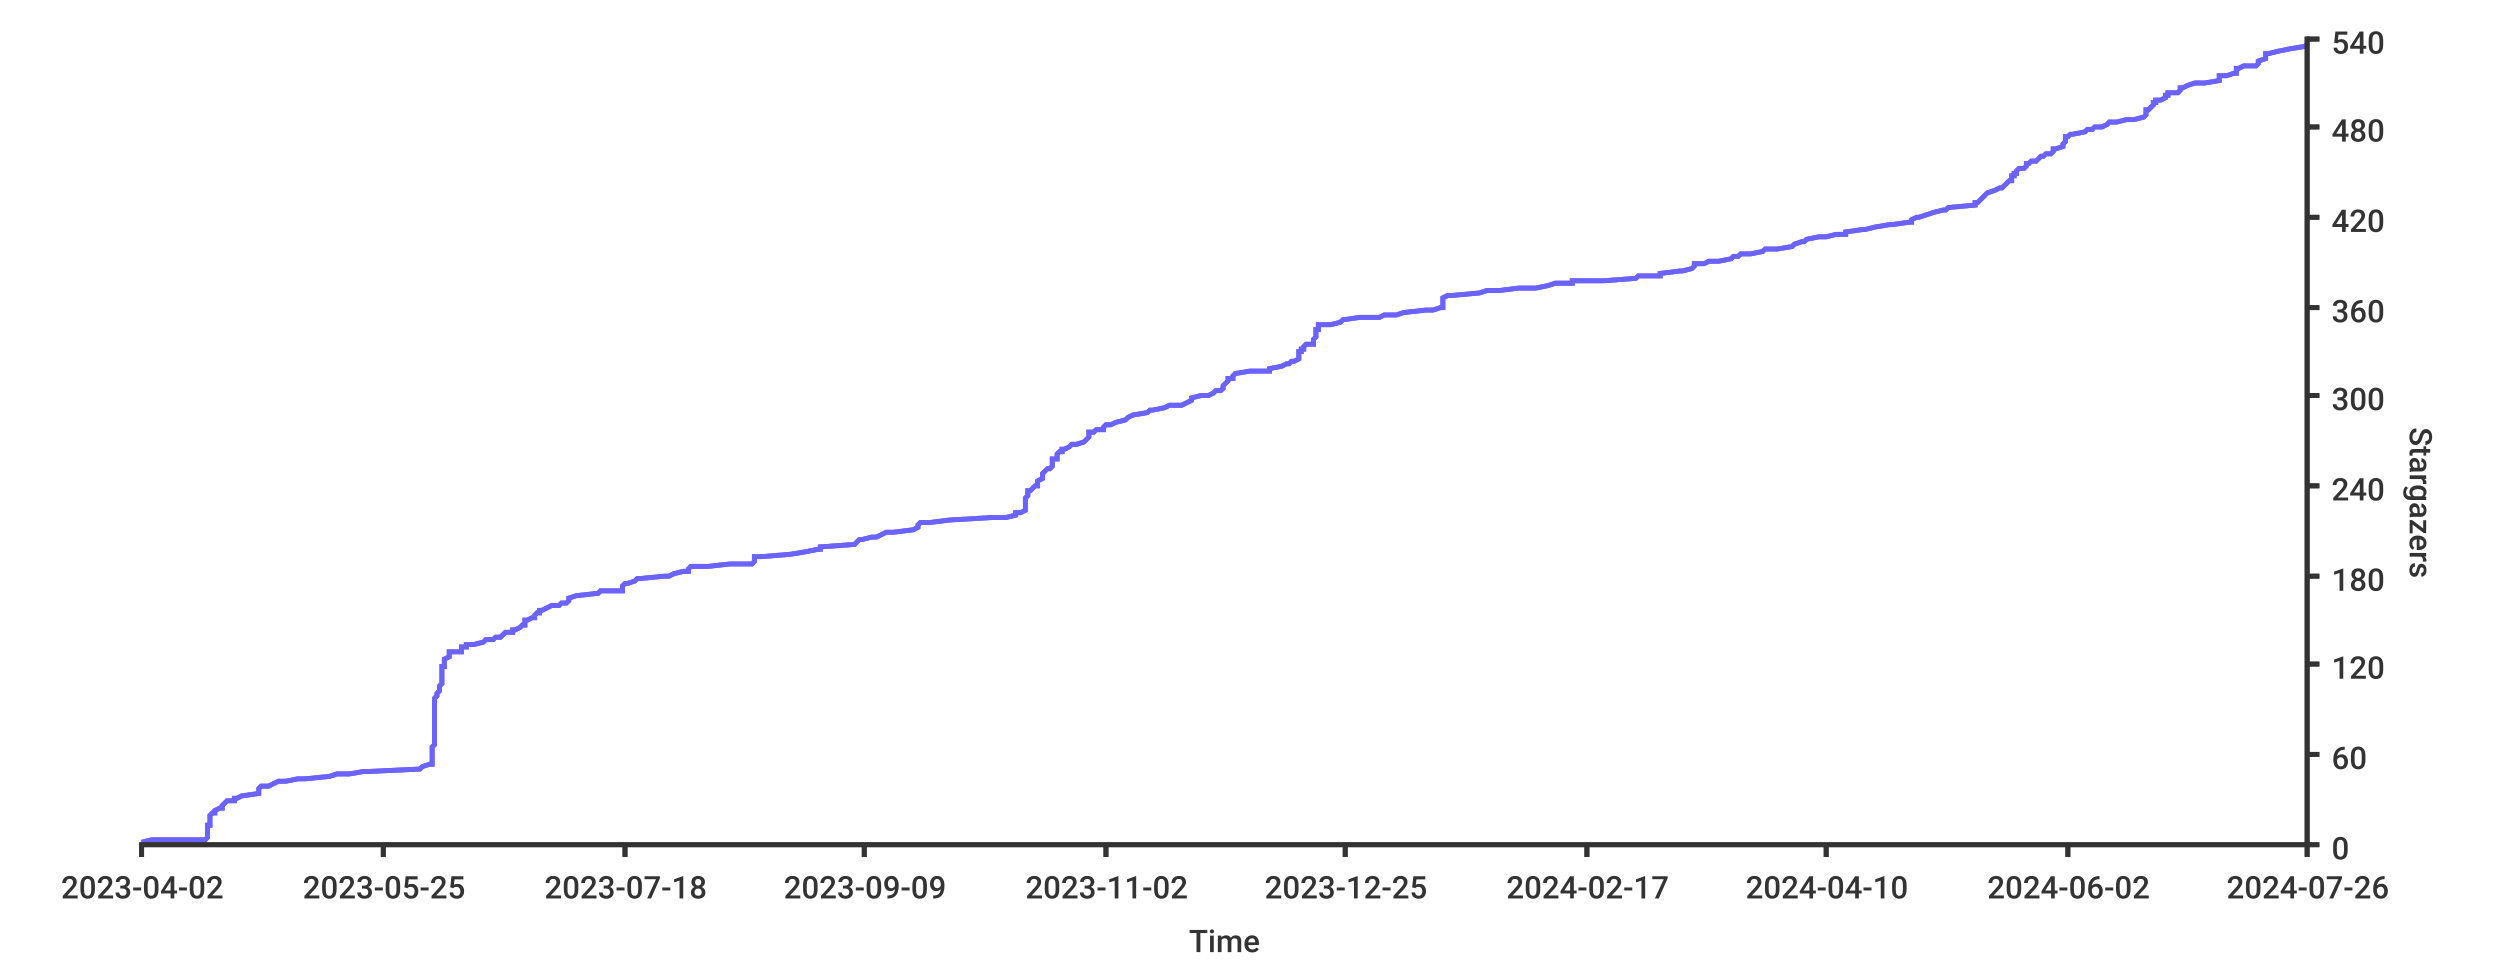
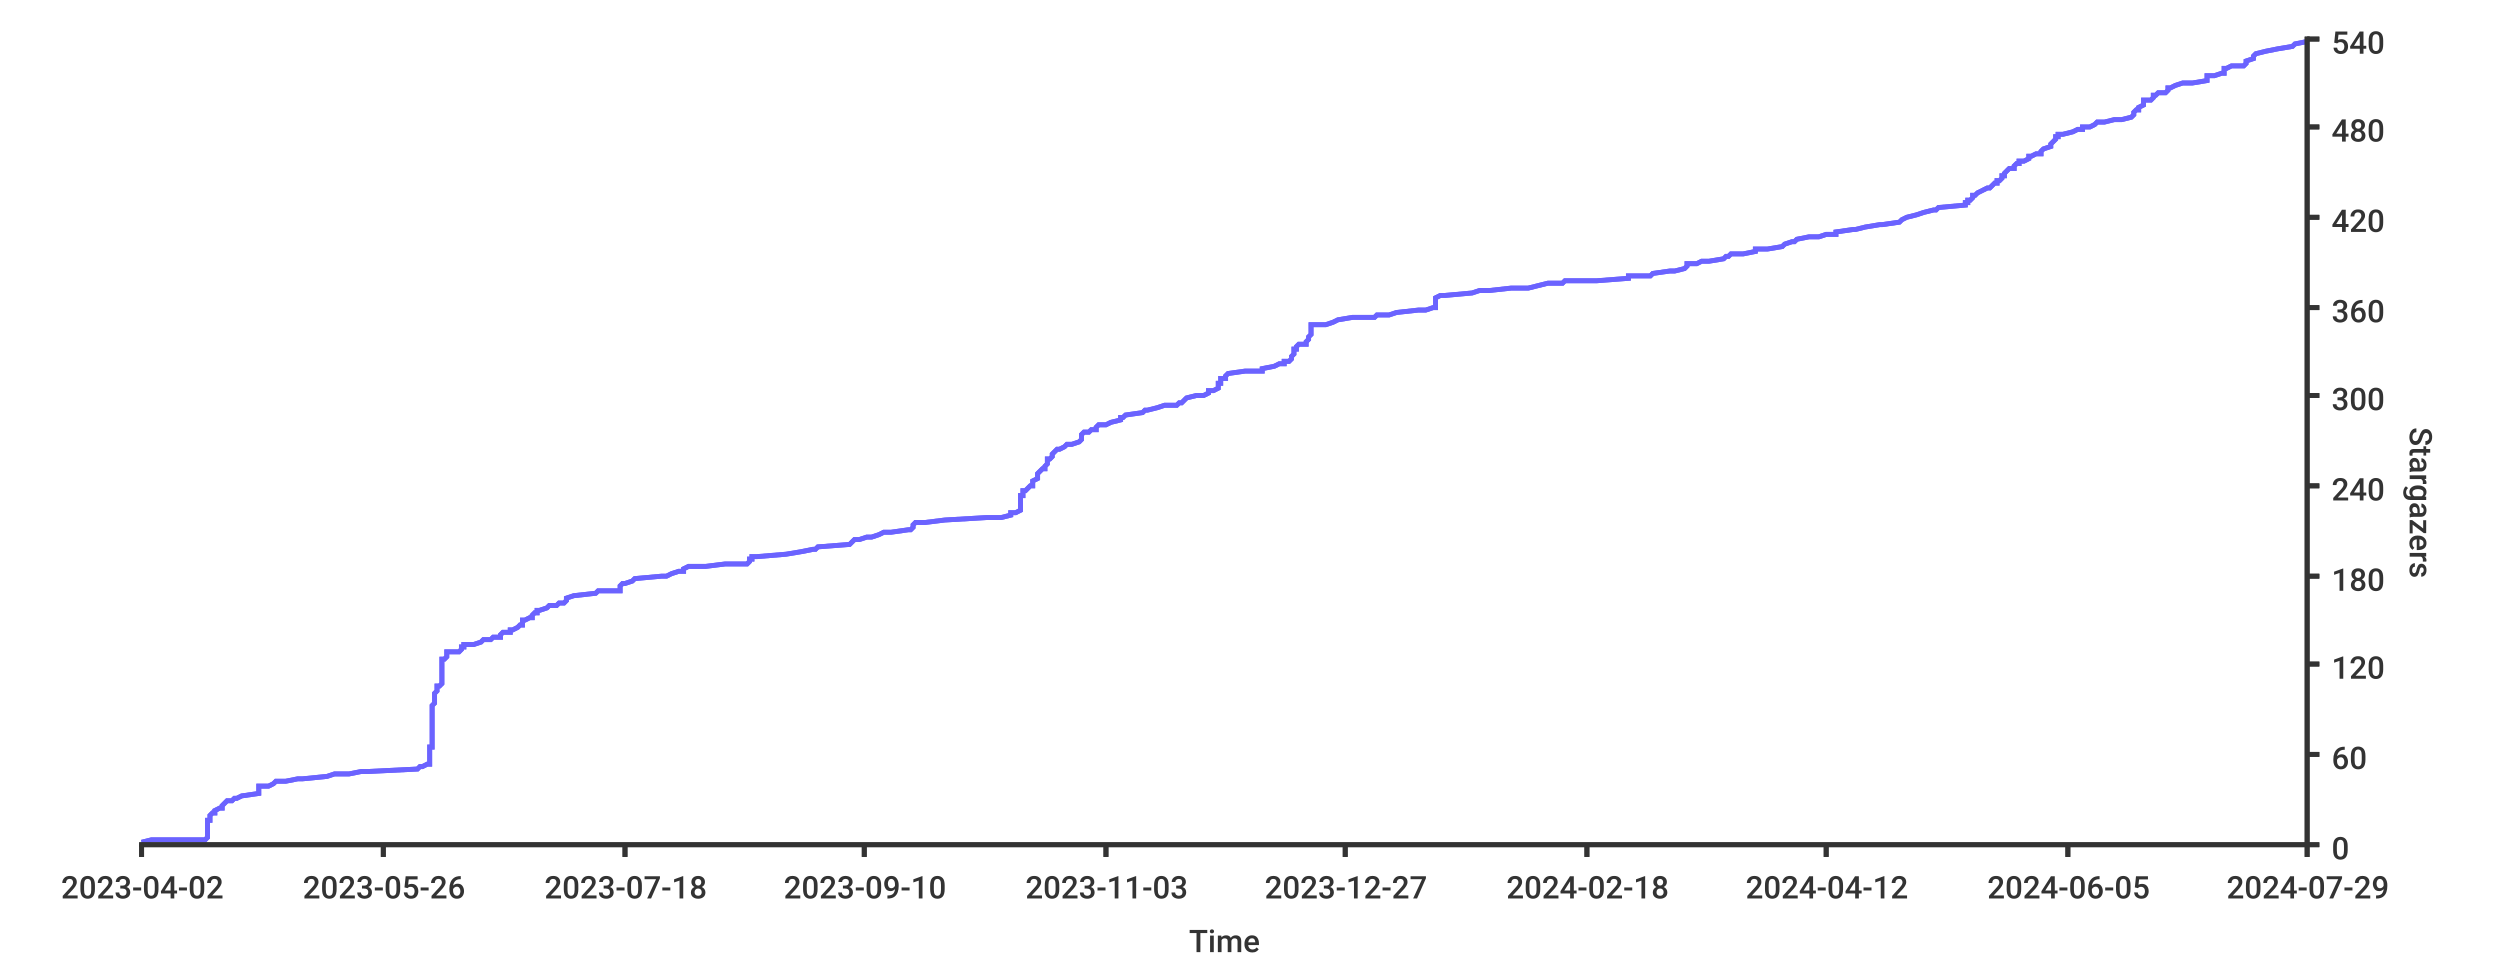
- <svg xmlns="http://www.w3.org/2000/svg" width="1024px" height="400px">
+ <svg xmlns="http://www.w3.org/2000/svg" height="400px" width="1024px">
  <style type="text/css">
path { fill: none; stroke: rgb(51,51,51); }
path.series { stroke: #6b63ff; }
rect.background { fill: rgb(255,255,255); stroke: none; }

text {
	stroke-width: 0;
	stroke: none;
	fill: rgba(51,51,51,1.0);
	font-size: 12.8px;
	font-family: 'Roboto Medium', sans-serif;
}
</style>
  <rect x="0" y="0" width="1024px" height="400px" class="background" rx="8" />
  <rect x="0" y="0" width="1024px" height="400px" class="background" rx="8" />
-   <path d="M 58 345 L 62 344 L 84 344 L 85 343 L 85 342 L 85 342 L 85 341 L 85 341 L 85 340 L 85 339 L 85 339 L 85 338 L 86 338 L 86 337 L 86 336 L 86 336 L 86 335 L 86 335 L 86 334 L 87 333 L 88 333 L 88 332 L 90 331 L 91 331 L 91 330 L 91 330 L 92 329 L 93 328 L 96 328 L 96 327 L 97 327 L 99 326 L 106 325 L 106 325 L 106 324 L 106 324 L 106 323 L 107 322 L 110 322 L 112 321 L 114 320 L 117 320 L 122 319 L 125 319 L 135 318 L 138 317 L 143 317 L 149 316 L 151 316 L 172 315 L 173 314 L 173 314 L 176 313 L 177 313 L 177 312 L 177 311 L 177 311 L 177 310 L 177 309 L 177 309 L 177 308 L 177 308 L 177 307 L 177 306 L 177 306 L 178 305 L 178 305 L 178 304 L 178 303 L 178 303 L 178 302 L 178 302 L 178 301 L 178 300 L 178 300 L 178 299 L 178 298 L 178 298 L 178 297 L 178 297 L 178 296 L 178 295 L 178 295 L 178 294 L 178 294 L 178 293 L 178 292 L 178 292 L 178 291 L 178 291 L 178 290 L 178 289 L 178 289 L 178 288 L 178 287 L 178 287 L 178 286 L 178 286 L 179 285 L 179 284 L 179 284 L 180 283 L 180 283 L 180 282 L 180 281 L 180 281 L 181 280 L 181 280 L 181 279 L 181 278 L 181 278 L 181 277 L 181 276 L 181 276 L 181 275 L 181 275 L 181 274 L 181 273 L 182 273 L 182 272 L 182 272 L 182 271 L 182 270 L 182 270 L 184 269 L 184 269 L 184 268 L 184 267 L 189 267 L 189 266 L 189 265 L 191 265 L 191 264 L 194 264 L 198 263 L 199 262 L 202 262 L 203 261 L 205 261 L 206 260 L 207 259 L 210 259 L 210 258 L 211 258 L 213 257 L 214 256 L 215 256 L 215 255 L 215 254 L 216 254 L 218 253 L 219 253 L 219 252 L 220 251 L 221 251 L 221 250 L 222 250 L 224 249 L 226 248 L 229 248 L 230 247 L 232 247 L 233 246 L 233 245 L 233 245 L 236 244 L 245 243 L 245 243 L 246 242 L 255 242 L 255 241 L 255 240 L 255 240 L 256 239 L 257 239 L 260 238 L 261 237 L 262 237 L 272 236 L 274 236 L 276 235 L 280 234 L 282 234 L 282 233 L 283 232 L 290 232 L 299 231 L 308 231 L 309 230 L 309 229 L 309 229 L 309 228 L 312 228 L 324 227 L 330 226 L 330 226 L 335 225 L 336 225 L 336 224 L 350 223 L 350 223 L 351 222 L 352 221 L 353 221 L 357 220 L 359 220 L 361 219 L 363 218 L 366 218 L 374 217 L 374 217 L 376 216 L 376 215 L 376 215 L 377 214 L 381 214 L 389 213 L 406 212 L 412 212 L 416 211 L 416 210 L 418 210 L 420 209 L 420 209 L 420 208 L 420 207 L 420 207 L 420 206 L 420 206 L 420 205 L 420 204 L 420 204 L 421 203 L 421 203 L 421 202 L 421 201 L 422 201 L 423 200 L 424 199 L 425 199 L 425 198 L 425 198 L 425 197 L 427 196 L 427 196 L 427 195 L 427 195 L 427 194 L 428 193 L 428 193 L 429 192 L 430 192 L 431 191 L 431 190 L 431 190 L 431 189 L 431 188 L 433 188 L 433 187 L 433 187 L 433 186 L 434 185 L 435 185 L 435 184 L 436 184 L 438 183 L 439 182 L 441 182 L 444 181 L 444 181 L 445 180 L 446 179 L 446 179 L 446 178 L 446 177 L 448 177 L 449 176 L 452 176 L 452 175 L 453 174 L 455 174 L 457 173 L 457 173 L 461 172 L 462 171 L 462 171 L 464 170 L 464 170 L 470 169 L 471 168 L 472 168 L 477 167 L 479 166 L 484 166 L 486 165 L 486 165 L 488 164 L 488 163 L 488 163 L 492 162 L 495 162 L 497 161 L 498 160 L 500 160 L 501 159 L 501 159 L 501 158 L 502 157 L 502 157 L 503 156 L 503 155 L 505 155 L 505 154 L 505 154 L 506 153 L 512 152 L 520 152 L 520 151 L 520 151 L 525 150 L 527 149 L 528 149 L 529 148 L 530 148 L 532 147 L 532 146 L 532 146 L 532 145 L 532 144 L 533 144 L 533 143 L 534 143 L 534 142 L 535 141 L 538 141 L 538 140 L 538 140 L 538 139 L 539 138 L 539 138 L 539 137 L 539 137 L 539 136 L 539 135 L 540 135 L 540 134 L 540 133 L 545 133 L 549 132 L 549 132 L 550 131 L 557 130 L 565 130 L 567 129 L 572 129 L 575 128 L 584 127 L 587 127 L 590 126 L 591 126 L 591 125 L 591 124 L 591 124 L 591 123 L 591 122 L 591 122 L 593 121 L 595 121 L 606 120 L 609 119 L 614 119 L 622 118 L 629 118 L 634 117 L 637 116 L 644 116 L 644 115 L 657 115 L 670 114 L 671 113 L 680 113 L 680 112 L 688 111 L 689 111 L 693 110 L 693 110 L 694 109 L 694 108 L 698 108 L 700 107 L 704 107 L 709 106 L 710 105 L 712 105 L 713 104 L 717 104 L 722 103 L 723 102 L 728 102 L 734 101 L 735 100 L 735 100 L 738 99 L 739 99 L 740 98 L 745 97 L 748 97 L 752 96 L 756 96 L 756 95 L 763 94 L 764 94 L 768 93 L 774 92 L 775 92 L 782 91 L 783 91 L 783 90 L 785 89 L 786 89 L 789 88 L 789 88 L 792 87 L 796 86 L 797 86 L 798 85 L 798 85 L 809 84 L 809 83 L 810 83 L 811 82 L 811 82 L 812 81 L 813 80 L 813 80 L 814 79 L 817 78 L 817 78 L 819 77 L 820 77 L 821 76 L 822 75 L 822 75 L 823 74 L 824 74 L 824 73 L 824 72 L 825 72 L 825 71 L 826 71 L 826 70 L 827 69 L 829 69 L 830 68 L 830 67 L 831 67 L 832 66 L 834 66 L 835 65 L 836 64 L 837 64 L 838 63 L 840 63 L 841 62 L 841 61 L 842 61 L 845 60 L 845 60 L 845 59 L 846 58 L 846 58 L 846 57 L 846 56 L 847 56 L 848 55 L 849 55 L 854 54 L 855 53 L 857 53 L 858 52 L 861 52 L 863 51 L 864 50 L 867 50 L 871 49 L 874 49 L 878 48 L 879 47 L 879 47 L 879 46 L 879 45 L 880 45 L 881 44 L 881 44 L 882 43 L 882 42 L 883 42 L 883 41 L 885 41 L 887 40 L 887 39 L 888 39 L 888 38 L 892 38 L 893 37 L 893 36 L 894 36 L 896 35 L 899 34 L 903 34 L 909 33 L 909 33 L 909 32 L 909 31 L 912 31 L 915 30 L 916 30 L 916 29 L 916 28 L 917 28 L 919 27 L 924 27 L 925 26 L 925 25 L 925 25 L 928 24 L 928 23 L 928 23 L 928 22 L 929 22 L 933 21 L 938 20 L 938 20 L 944 19 L 944 19 L 945 18" stroke-width="2" class="series" />
-   <path stroke-width="2" class="series" d="M 58 345 L 62 344 L 84 344 L 85 343 L 85 342 L 85 342 L 85 341 L 85 341 L 85 340 L 85 339 L 85 339 L 85 338 L 86 338 L 86 337 L 86 336 L 86 336 L 86 335 L 86 335 L 86 334 L 87 333 L 88 333 L 88 332 L 90 331 L 91 331 L 91 330 L 91 330 L 92 329 L 93 328 L 96 328 L 96 327 L 97 327 L 99 326 L 106 325 L 106 325 L 106 324 L 106 324 L 106 323 L 107 322 L 110 322 L 112 321 L 114 320 L 117 320 L 122 319 L 125 319 L 135 318 L 138 317 L 143 317 L 149 316 L 151 316 L 172 315 L 173 314 L 173 314 L 176 313 L 177 313 L 177 312 L 177 311 L 177 311 L 177 310 L 177 309 L 177 309 L 177 308 L 177 308 L 177 307 L 177 306 L 177 306 L 178 305 L 178 305 L 178 304 L 178 303 L 178 303 L 178 302 L 178 302 L 178 301 L 178 300 L 178 300 L 178 299 L 178 298 L 178 298 L 178 297 L 178 297 L 178 296 L 178 295 L 178 295 L 178 294 L 178 294 L 178 293 L 178 292 L 178 292 L 178 291 L 178 291 L 178 290 L 178 289 L 178 289 L 178 288 L 178 287 L 178 287 L 178 286 L 178 286 L 179 285 L 179 284 L 179 284 L 180 283 L 180 283 L 180 282 L 180 281 L 180 281 L 181 280 L 181 280 L 181 279 L 181 278 L 181 278 L 181 277 L 181 276 L 181 276 L 181 275 L 181 275 L 181 274 L 181 273 L 182 273 L 182 272 L 182 272 L 182 271 L 182 270 L 182 270 L 184 269 L 184 269 L 184 268 L 184 267 L 189 267 L 189 266 L 189 265 L 191 265 L 191 264 L 194 264 L 198 263 L 199 262 L 202 262 L 203 261 L 205 261 L 206 260 L 207 259 L 210 259 L 210 258 L 211 258 L 213 257 L 214 256 L 215 256 L 215 255 L 215 254 L 216 254 L 218 253 L 219 253 L 219 252 L 220 251 L 221 251 L 221 250 L 222 250 L 224 249 L 226 248 L 229 248 L 230 247 L 232 247 L 233 246 L 233 245 L 233 245 L 236 244 L 245 243 L 245 243 L 246 242 L 255 242 L 255 241 L 255 240 L 255 240 L 256 239 L 257 239 L 260 238 L 261 237 L 262 237 L 272 236 L 274 236 L 276 235 L 280 234 L 282 234 L 282 233 L 283 232 L 290 232 L 299 231 L 308 231 L 309 230 L 309 229 L 309 229 L 309 228 L 312 228 L 324 227 L 330 226 L 330 226 L 335 225 L 336 225 L 336 224 L 350 223 L 350 223 L 351 222 L 352 221 L 353 221 L 357 220 L 359 220 L 361 219 L 363 218 L 366 218 L 374 217 L 374 217 L 376 216 L 376 215 L 376 215 L 377 214 L 381 214 L 389 213 L 406 212 L 412 212 L 416 211 L 416 210 L 418 210 L 420 209 L 420 209 L 420 208 L 420 207 L 420 207 L 420 206 L 420 206 L 420 205 L 420 204 L 420 204 L 421 203 L 421 203 L 421 202 L 421 201 L 422 201 L 423 200 L 424 199 L 425 199 L 425 198 L 425 198 L 425 197 L 427 196 L 427 196 L 427 195 L 427 195 L 427 194 L 428 193 L 428 193 L 429 192 L 430 192 L 431 191 L 431 190 L 431 190 L 431 189 L 431 188 L 433 188 L 433 187 L 433 187 L 433 186 L 434 185 L 435 185 L 435 184 L 436 184 L 438 183 L 439 182 L 441 182 L 444 181 L 444 181 L 445 180 L 446 179 L 446 179 L 446 178 L 446 177 L 448 177 L 449 176 L 452 176 L 452 175 L 453 174 L 455 174 L 457 173 L 457 173 L 461 172 L 462 171 L 462 171 L 464 170 L 464 170 L 470 169 L 471 168 L 472 168 L 477 167 L 479 166 L 484 166 L 486 165 L 486 165 L 488 164 L 488 163 L 488 163 L 492 162 L 495 162 L 497 161 L 498 160 L 500 160 L 501 159 L 501 159 L 501 158 L 502 157 L 502 157 L 503 156 L 503 155 L 505 155 L 505 154 L 505 154 L 506 153 L 512 152 L 520 152 L 520 151 L 520 151 L 525 150 L 527 149 L 528 149 L 529 148 L 530 148 L 532 147 L 532 146 L 532 146 L 532 145 L 532 144 L 533 144 L 533 143 L 534 143 L 534 142 L 535 141 L 538 141 L 538 140 L 538 140 L 538 139 L 539 138 L 539 138 L 539 137 L 539 137 L 539 136 L 539 135 L 540 135 L 540 134 L 540 133 L 545 133 L 549 132 L 549 132 L 550 131 L 557 130 L 565 130 L 567 129 L 572 129 L 575 128 L 584 127 L 587 127 L 590 126 L 591 126 L 591 125 L 591 124 L 591 124 L 591 123 L 591 122 L 591 122 L 593 121 L 595 121 L 606 120 L 609 119 L 614 119 L 622 118 L 629 118 L 634 117 L 637 116 L 644 116 L 644 115 L 657 115 L 670 114 L 671 113 L 680 113 L 680 112 L 688 111 L 689 111 L 693 110 L 693 110 L 694 109 L 694 108 L 698 108 L 700 107 L 704 107 L 709 106 L 710 105 L 712 105 L 713 104 L 717 104 L 722 103 L 723 102 L 728 102 L 734 101 L 735 100 L 735 100 L 738 99 L 739 99 L 740 98 L 745 97 L 748 97 L 752 96 L 756 96 L 756 95 L 763 94 L 764 94 L 768 93 L 774 92 L 775 92 L 782 91 L 783 91 L 783 90 L 785 89 L 786 89 L 789 88 L 789 88 L 792 87 L 796 86 L 797 86 L 798 85 L 798 85 L 809 84 L 809 83 L 810 83 L 811 82 L 811 82 L 812 81 L 813 80 L 813 80 L 814 79 L 817 78 L 817 78 L 819 77 L 820 77 L 821 76 L 822 75 L 822 75 L 823 74 L 824 74 L 824 73 L 824 72 L 825 72 L 825 71 L 826 71 L 826 70 L 827 69 L 829 69 L 830 68 L 830 67 L 831 67 L 832 66 L 834 66 L 835 65 L 836 64 L 837 64 L 838 63 L 840 63 L 841 62 L 841 61 L 842 61 L 845 60 L 845 60 L 845 59 L 846 58 L 846 58 L 846 57 L 846 56 L 847 56 L 848 55 L 849 55 L 854 54 L 855 53 L 857 53 L 858 52 L 861 52 L 863 51 L 864 50 L 867 50 L 871 49 L 874 49 L 878 48 L 879 47 L 879 47 L 879 46 L 879 45 L 880 45 L 881 44 L 881 44 L 882 43 L 882 42 L 883 42 L 883 41 L 885 41 L 887 40 L 887 39 L 888 39 L 888 38 L 892 38 L 893 37 L 893 36 L 894 36 L 896 35 L 899 34 L 903 34 L 909 33 L 909 33 L 909 32 L 909 31 L 912 31 L 915 30 L 916 30 L 916 29 L 916 28 L 917 28 L 919 27 L 924 27 L 925 26 L 925 25 L 925 25 L 928 24 L 928 23 L 928 23 L 928 22 L 929 22 L 933 21 L 938 20 L 938 20 L 944 19 L 944 19 L 945 18" />
+   <path stroke-width="2" class="series" d="M 58 345 L 62 344 L 84 344 L 85 343 L 85 342 L 85 342 L 85 341 L 85 341 L 85 340 L 85 339 L 85 339 L 85 338 L 85 338 L 85 337 L 85 336 L 86 336 L 86 335 L 86 335 L 86 334 L 87 333 L 88 333 L 88 332 L 90 331 L 91 331 L 91 330 L 91 330 L 92 329 L 93 328 L 95 328 L 96 327 L 97 327 L 99 326 L 106 325 L 106 325 L 106 324 L 106 324 L 106 323 L 106 322 L 110 322 L 112 321 L 113 320 L 117 320 L 122 319 L 124 319 L 134 318 L 137 317 L 143 317 L 148 316 L 151 316 L 171 315 L 172 314 L 173 314 L 175 313 L 176 313 L 176 312 L 176 311 L 176 311 L 176 310 L 176 309 L 176 309 L 176 308 L 176 308 L 176 307 L 176 306 L 177 306 L 177 305 L 177 305 L 177 304 L 177 303 L 177 303 L 177 302 L 177 302 L 177 301 L 177 300 L 177 300 L 177 299 L 177 298 L 177 298 L 177 297 L 177 297 L 177 296 L 177 295 L 177 295 L 177 294 L 177 294 L 177 293 L 177 292 L 177 292 L 177 291 L 177 291 L 177 290 L 177 289 L 177 289 L 178 288 L 178 287 L 178 287 L 178 286 L 178 286 L 178 285 L 178 284 L 178 284 L 179 283 L 179 283 L 179 282 L 179 281 L 180 281 L 181 280 L 181 280 L 181 279 L 181 278 L 181 278 L 181 277 L 181 276 L 181 276 L 181 275 L 181 275 L 181 274 L 181 273 L 181 273 L 181 272 L 181 272 L 181 271 L 181 270 L 182 270 L 183 269 L 183 269 L 183 268 L 183 267 L 188 267 L 189 266 L 189 265 L 190 265 L 190 264 L 194 264 L 197 263 L 198 262 L 201 262 L 202 261 L 205 261 L 205 260 L 206 259 L 209 259 L 209 258 L 210 258 L 212 257 L 213 256 L 214 256 L 214 255 L 214 254 L 215 254 L 217 253 L 218 253 L 218 252 L 219 251 L 220 251 L 220 250 L 221 250 L 224 249 L 225 248 L 228 248 L 229 247 L 231 247 L 232 246 L 232 245 L 232 245 L 235 244 L 244 243 L 244 243 L 245 242 L 254 242 L 254 241 L 254 240 L 254 240 L 255 239 L 256 239 L 259 238 L 260 237 L 260 237 L 271 236 L 273 236 L 275 235 L 278 234 L 280 234 L 280 233 L 282 232 L 289 232 L 297 231 L 306 231 L 307 230 L 307 229 L 308 229 L 308 228 L 310 228 L 322 227 L 328 226 L 328 226 L 333 225 L 334 225 L 335 224 L 348 223 L 348 223 L 349 222 L 350 221 L 352 221 L 355 220 L 357 220 L 360 219 L 362 218 L 365 218 L 372 217 L 373 217 L 374 216 L 374 215 L 374 215 L 375 214 L 379 214 L 387 213 L 404 212 L 410 212 L 414 211 L 414 210 L 416 210 L 418 209 L 418 209 L 418 208 L 418 207 L 418 207 L 418 206 L 418 206 L 418 205 L 418 204 L 418 204 L 418 203 L 419 203 L 419 202 L 419 201 L 420 201 L 421 200 L 422 199 L 423 199 L 423 198 L 423 198 L 423 197 L 425 196 L 425 196 L 425 195 L 425 195 L 425 194 L 426 193 L 426 193 L 427 192 L 428 192 L 428 191 L 429 190 L 429 190 L 429 189 L 429 188 L 430 188 L 431 187 L 431 187 L 431 186 L 432 185 L 432 185 L 433 184 L 434 184 L 436 183 L 437 182 L 439 182 L 442 181 L 442 181 L 443 180 L 443 179 L 443 179 L 443 178 L 444 177 L 446 177 L 447 176 L 449 176 L 449 175 L 450 174 L 453 174 L 455 173 L 455 173 L 459 172 L 459 171 L 460 171 L 461 170 L 461 170 L 468 169 L 469 168 L 470 168 L 474 167 L 477 166 L 482 166 L 483 165 L 484 165 L 485 164 L 486 163 L 486 163 L 490 162 L 493 162 L 495 161 L 495 160 L 497 160 L 499 159 L 499 159 L 499 158 L 499 157 L 500 157 L 500 156 L 500 155 L 502 155 L 502 154 L 502 154 L 503 153 L 510 152 L 517 152 L 517 151 L 517 151 L 522 150 L 524 149 L 526 149 L 526 148 L 528 148 L 529 147 L 529 146 L 529 146 L 530 145 L 530 144 L 530 144 L 530 143 L 531 143 L 531 142 L 532 141 L 535 141 L 535 140 L 535 140 L 536 139 L 536 138 L 536 138 L 537 137 L 537 137 L 537 136 L 537 135 L 537 135 L 537 134 L 537 133 L 543 133 L 546 132 L 546 132 L 548 131 L 554 130 L 563 130 L 564 129 L 569 129 L 572 128 L 581 127 L 584 127 L 587 126 L 588 126 L 588 125 L 588 124 L 588 124 L 588 123 L 588 122 L 588 122 L 590 121 L 592 121 L 603 120 L 606 119 L 610 119 L 619 118 L 626 118 L 630 117 L 634 116 L 640 116 L 641 115 L 654 115 L 667 114 L 667 113 L 676 113 L 677 112 L 684 111 L 686 111 L 690 110 L 690 110 L 691 109 L 691 108 L 695 108 L 697 107 L 700 107 L 706 106 L 707 105 L 708 105 L 709 104 L 714 104 L 719 103 L 719 102 L 724 102 L 730 101 L 731 100 L 731 100 L 734 99 L 735 99 L 736 98 L 741 97 L 745 97 L 748 96 L 752 96 L 752 95 L 759 94 L 760 94 L 764 93 L 770 92 L 771 92 L 778 91 L 778 91 L 779 90 L 781 89 L 781 89 L 785 88 L 785 88 L 788 87 L 792 86 L 793 86 L 794 85 L 794 85 L 805 84 L 805 83 L 806 83 L 806 82 L 807 82 L 808 81 L 808 80 L 809 80 L 810 79 L 812 78 L 812 78 L 814 77 L 815 77 L 816 76 L 817 75 L 818 75 L 818 74 L 819 74 L 820 73 L 820 72 L 821 72 L 821 71 L 821 71 L 822 70 L 823 69 L 825 69 L 825 68 L 826 67 L 827 67 L 827 66 L 829 66 L 831 65 L 831 64 L 832 64 L 834 63 L 836 63 L 836 62 L 837 61 L 837 61 L 840 60 L 840 60 L 840 59 L 841 58 L 841 58 L 842 57 L 842 56 L 843 56 L 843 55 L 845 55 L 849 54 L 851 53 L 853 53 L 853 52 L 856 52 L 858 51 L 859 50 L 862 50 L 866 49 L 869 49 L 873 48 L 874 47 L 874 47 L 874 46 L 875 45 L 876 45 L 876 44 L 876 44 L 878 43 L 878 42 L 878 42 L 878 41 L 881 41 L 882 40 L 882 39 L 883 39 L 884 38 L 887 38 L 888 37 L 888 36 L 889 36 L 891 35 L 894 34 L 898 34 L 904 33 L 904 33 L 904 32 L 904 31 L 907 31 L 910 30 L 911 30 L 911 29 L 911 28 L 912 28 L 914 27 L 919 27 L 920 26 L 920 25 L 920 25 L 923 24 L 923 23 L 923 23 L 924 22 L 924 22 L 928 21 L 933 20 L 933 20 L 939 19 L 939 19 L 940 18 L 945 17" />
+   <path stroke-width="2" class="series" d="M 58 345 L 62 344 L 84 344 L 85 343 L 85 342 L 85 342 L 85 341 L 85 341 L 85 340 L 85 339 L 85 339 L 85 338 L 85 338 L 85 337 L 85 336 L 86 336 L 86 335 L 86 335 L 86 334 L 87 333 L 88 333 L 88 332 L 90 331 L 91 331 L 91 330 L 91 330 L 92 329 L 93 328 L 95 328 L 96 327 L 97 327 L 99 326 L 106 325 L 106 325 L 106 324 L 106 324 L 106 323 L 106 322 L 110 322 L 112 321 L 113 320 L 117 320 L 122 319 L 124 319 L 134 318 L 137 317 L 143 317 L 148 316 L 151 316 L 171 315 L 172 314 L 173 314 L 175 313 L 176 313 L 176 312 L 176 311 L 176 311 L 176 310 L 176 309 L 176 309 L 176 308 L 176 308 L 176 307 L 176 306 L 177 306 L 177 305 L 177 305 L 177 304 L 177 303 L 177 303 L 177 302 L 177 302 L 177 301 L 177 300 L 177 300 L 177 299 L 177 298 L 177 298 L 177 297 L 177 297 L 177 296 L 177 295 L 177 295 L 177 294 L 177 294 L 177 293 L 177 292 L 177 292 L 177 291 L 177 291 L 177 290 L 177 289 L 177 289 L 178 288 L 178 287 L 178 287 L 178 286 L 178 286 L 178 285 L 178 284 L 178 284 L 179 283 L 179 283 L 179 282 L 179 281 L 180 281 L 181 280 L 181 280 L 181 279 L 181 278 L 181 278 L 181 277 L 181 276 L 181 276 L 181 275 L 181 275 L 181 274 L 181 273 L 181 273 L 181 272 L 181 272 L 181 271 L 181 270 L 182 270 L 183 269 L 183 269 L 183 268 L 183 267 L 188 267 L 189 266 L 189 265 L 190 265 L 190 264 L 194 264 L 197 263 L 198 262 L 201 262 L 202 261 L 205 261 L 205 260 L 206 259 L 209 259 L 209 258 L 210 258 L 212 257 L 213 256 L 214 256 L 214 255 L 214 254 L 215 254 L 217 253 L 218 253 L 218 252 L 219 251 L 220 251 L 220 250 L 221 250 L 224 249 L 225 248 L 228 248 L 229 247 L 231 247 L 232 246 L 232 245 L 232 245 L 235 244 L 244 243 L 244 243 L 245 242 L 254 242 L 254 241 L 254 240 L 254 240 L 255 239 L 256 239 L 259 238 L 260 237 L 260 237 L 271 236 L 273 236 L 275 235 L 278 234 L 280 234 L 280 233 L 282 232 L 289 232 L 297 231 L 306 231 L 307 230 L 307 229 L 308 229 L 308 228 L 310 228 L 322 227 L 328 226 L 328 226 L 333 225 L 334 225 L 335 224 L 348 223 L 348 223 L 349 222 L 350 221 L 352 221 L 355 220 L 357 220 L 360 219 L 362 218 L 365 218 L 372 217 L 373 217 L 374 216 L 374 215 L 374 215 L 375 214 L 379 214 L 387 213 L 404 212 L 410 212 L 414 211 L 414 210 L 416 210 L 418 209 L 418 209 L 418 208 L 418 207 L 418 207 L 418 206 L 418 206 L 418 205 L 418 204 L 418 204 L 418 203 L 419 203 L 419 202 L 419 201 L 420 201 L 421 200 L 422 199 L 423 199 L 423 198 L 423 198 L 423 197 L 425 196 L 425 196 L 425 195 L 425 195 L 425 194 L 426 193 L 426 193 L 427 192 L 428 192 L 428 191 L 429 190 L 429 190 L 429 189 L 429 188 L 430 188 L 431 187 L 431 187 L 431 186 L 432 185 L 432 185 L 433 184 L 434 184 L 436 183 L 437 182 L 439 182 L 442 181 L 442 181 L 443 180 L 443 179 L 443 179 L 443 178 L 444 177 L 446 177 L 447 176 L 449 176 L 449 175 L 450 174 L 453 174 L 455 173 L 455 173 L 459 172 L 459 171 L 460 171 L 461 170 L 461 170 L 468 169 L 469 168 L 470 168 L 474 167 L 477 166 L 482 166 L 483 165 L 484 165 L 485 164 L 486 163 L 486 163 L 490 162 L 493 162 L 495 161 L 495 160 L 497 160 L 499 159 L 499 159 L 499 158 L 499 157 L 500 157 L 500 156 L 500 155 L 502 155 L 502 154 L 502 154 L 503 153 L 510 152 L 517 152 L 517 151 L 517 151 L 522 150 L 524 149 L 526 149 L 526 148 L 528 148 L 529 147 L 529 146 L 529 146 L 530 145 L 530 144 L 530 144 L 530 143 L 531 143 L 531 142 L 532 141 L 535 141 L 535 140 L 535 140 L 536 139 L 536 138 L 536 138 L 537 137 L 537 137 L 537 136 L 537 135 L 537 135 L 537 134 L 537 133 L 543 133 L 546 132 L 546 132 L 548 131 L 554 130 L 563 130 L 564 129 L 569 129 L 572 128 L 581 127 L 584 127 L 587 126 L 588 126 L 588 125 L 588 124 L 588 124 L 588 123 L 588 122 L 588 122 L 590 121 L 592 121 L 603 120 L 606 119 L 610 119 L 619 118 L 626 118 L 630 117 L 634 116 L 640 116 L 641 115 L 654 115 L 667 114 L 667 113 L 676 113 L 677 112 L 684 111 L 686 111 L 690 110 L 690 110 L 691 109 L 691 108 L 695 108 L 697 107 L 700 107 L 706 106 L 707 105 L 708 105 L 709 104 L 714 104 L 719 103 L 719 102 L 724 102 L 730 101 L 731 100 L 731 100 L 734 99 L 735 99 L 736 98 L 741 97 L 745 97 L 748 96 L 752 96 L 752 95 L 759 94 L 760 94 L 764 93 L 770 92 L 771 92 L 778 91 L 778 91 L 779 90 L 781 89 L 781 89 L 785 88 L 785 88 L 788 87 L 792 86 L 793 86 L 794 85 L 794 85 L 805 84 L 805 83 L 806 83 L 806 82 L 807 82 L 808 81 L 808 80 L 809 80 L 810 79 L 812 78 L 812 78 L 814 77 L 815 77 L 816 76 L 817 75 L 818 75 L 818 74 L 819 74 L 820 73 L 820 72 L 821 72 L 821 71 L 821 71 L 822 70 L 823 69 L 825 69 L 825 68 L 826 67 L 827 67 L 827 66 L 829 66 L 831 65 L 831 64 L 832 64 L 834 63 L 836 63 L 836 62 L 837 61 L 837 61 L 840 60 L 840 60 L 840 59 L 841 58 L 841 58 L 842 57 L 842 56 L 843 56 L 843 55 L 845 55 L 849 54 L 851 53 L 853 53 L 853 52 L 856 52 L 858 51 L 859 50 L 862 50 L 866 49 L 869 49 L 873 48 L 874 47 L 874 47 L 874 46 L 875 45 L 876 45 L 876 44 L 876 44 L 878 43 L 878 42 L 878 42 L 878 41 L 881 41 L 882 40 L 882 39 L 883 39 L 884 38 L 887 38 L 888 37 L 888 36 L 889 36 L 891 35 L 894 34 L 898 34 L 904 33 L 904 33 L 904 32 L 904 31 L 907 31 L 910 30 L 911 30 L 911 29 L 911 28 L 912 28 L 914 27 L 919 27 L 920 26 L 920 25 L 920 25 L 923 24 L 923 23 L 923 23 L 924 22 L 924 22 L 928 21 L 933 20 L 933 20 L 939 19 L 939 19 L 940 18 L 945 17" />
  <path stroke-width="2" d="M 945 346 L 945 15" />
-   <path d="M 945 346 L 945 15" stroke-width="2" />
+   <path stroke-width="2" d="M 945 346 L 945 15" />
  <path stroke-width="2" d="M 945 346 L 950 346" />
  <path stroke-width="2" d="M 945 346 L 950 346" />
-   <text x="955" y="352">0</text>
+   <text y="352" x="955">0</text>
  <path stroke-width="2" d="M 945 309 L 950 309" />
-   <path d="M 945 309 L 950 309" stroke-width="2" />
-   <text x="955" y="315">60</text>
+   <path stroke-width="2" d="M 945 309 L 950 309" />
+   <text y="315" x="955">60</text>
  <path stroke-width="2" d="M 945 272 L 950 272" />
  <path stroke-width="2" d="M 945 272 L 950 272" />
  <text x="955" y="278">120</text>
+   <path d="M 945 236 L 950 236" stroke-width="2" />
  <path stroke-width="2" d="M 945 236 L 950 236" />
-   <path d="M 945 236 L 950 236" stroke-width="2" />
  <text x="955" y="242">180</text>
  <path stroke-width="2" d="M 945 199 L 950 199" />
  <path stroke-width="2" d="M 945 199 L 950 199" />
  <text x="955" y="205">240</text>
  <path stroke-width="2" d="M 945 162 L 950 162" />
  <path stroke-width="2" d="M 945 162 L 950 162" />
-   <text x="955" y="168">300</text>
+   <text y="168" x="955">300</text>
  <path stroke-width="2" d="M 945 126 L 950 126" />
  <path stroke-width="2" d="M 945 126 L 950 126" />
  <text x="955" y="132">360</text>
-   <path d="M 945 89 L 950 89" stroke-width="2" />
+   <path stroke-width="2" d="M 945 89 L 950 89" />
  <path stroke-width="2" d="M 945 89 L 950 89" />
  <text x="955" y="95">420</text>
  <path stroke-width="2" d="M 945 52 L 950 52" />
  <path stroke-width="2" d="M 945 52 L 950 52" />
-   <text y="58" x="955">480</text>
+   <text x="955" y="58">480</text>
  <path stroke-width="2" d="M 945 16 L 950 16" />
-   <path stroke-width="2" d="M 945 16 L 950 16" />
+   <path d="M 945 16 L 950 16" stroke-width="2" />
  <text x="955" y="22">540</text>
  <text x="987" y="175" transform="rotate(90.00,987,175)">Stargazers</text>
  <path stroke-width="2" d="M 57 346 L 945 346" />
  <path stroke-width="2" d="M 57 346 L 945 346" />
-   <path stroke-width="2" d="M 58 346 L 58 351" />
+   <path d="M 58 346 L 58 351" stroke-width="2" />
  <path stroke-width="2" d="M 58 346 L 58 351" />
  <text x="25" y="368">2023-04-02</text>
  <path stroke-width="2" d="M 157 346 L 157 351" />
  <path stroke-width="2" d="M 157 346 L 157 351" />
-   <text y="368" x="124">2023-05-25</text>
+   <text x="124" y="368">2023-05-26</text>
  <path stroke-width="2" d="M 256 346 L 256 351" />
  <path stroke-width="2" d="M 256 346 L 256 351" />
-   <text x="223" y="368">2023-07-18</text>
+   <text y="368" x="223">2023-07-18</text>
  <path stroke-width="2" d="M 354 346 L 354 351" />
  <path stroke-width="2" d="M 354 346 L 354 351" />
-   <text x="321" y="368">2023-09-09</text>
+   <text y="368" x="321">2023-09-10</text>
  <path stroke-width="2" d="M 453 346 L 453 351" />
  <path stroke-width="2" d="M 453 346 L 453 351" />
-   <text x="420" y="368">2023-11-02</text>
+   <text x="420" y="368">2023-11-03</text>
  <path stroke-width="2" d="M 551 346 L 551 351" />
-   <path stroke-width="2" d="M 551 346 L 551 351" />
-   <text x="518" y="368">2023-12-25</text>
+   <path d="M 551 346 L 551 351" stroke-width="2" />
+   <text x="518" y="368">2023-12-27</text>
  <path stroke-width="2" d="M 650 346 L 650 351" />
-   <path stroke-width="2" d="M 650 346 L 650 351" />
-   <text x="617" y="368">2024-02-17</text>
+   <path d="M 650 346 L 650 351" stroke-width="2" />
+   <text x="617" y="368">2024-02-18</text>
  <path stroke-width="2" d="M 748 346 L 748 351" />
-   <path stroke-width="2" d="M 748 346 L 748 351" />
-   <text x="715" y="368">2024-04-10</text>
-   <path d="M 847 346 L 847 351" stroke-width="2" />
-   <path d="M 847 346 L 847 351" stroke-width="2" />
-   <text x="814" y="368">2024-06-02</text>
+   <path d="M 748 346 L 748 351" stroke-width="2" />
+   <text y="368" x="715">2024-04-12</text>
+   <path stroke-width="2" d="M 847 346 L 847 351" />
+   <path stroke-width="2" d="M 847 346 L 847 351" />
+   <text x="814" y="368">2024-06-05</text>
  <path stroke-width="2" d="M 945 346 L 945 351" />
  <path stroke-width="2" d="M 945 346 L 945 351" />
-   <text x="912" y="368">2024-07-26</text>
-   <text x="487" y="390">Time</text>
+   <text x="912" y="368">2024-07-29</text>
+   <text y="390" x="487">Time</text>
</svg>
